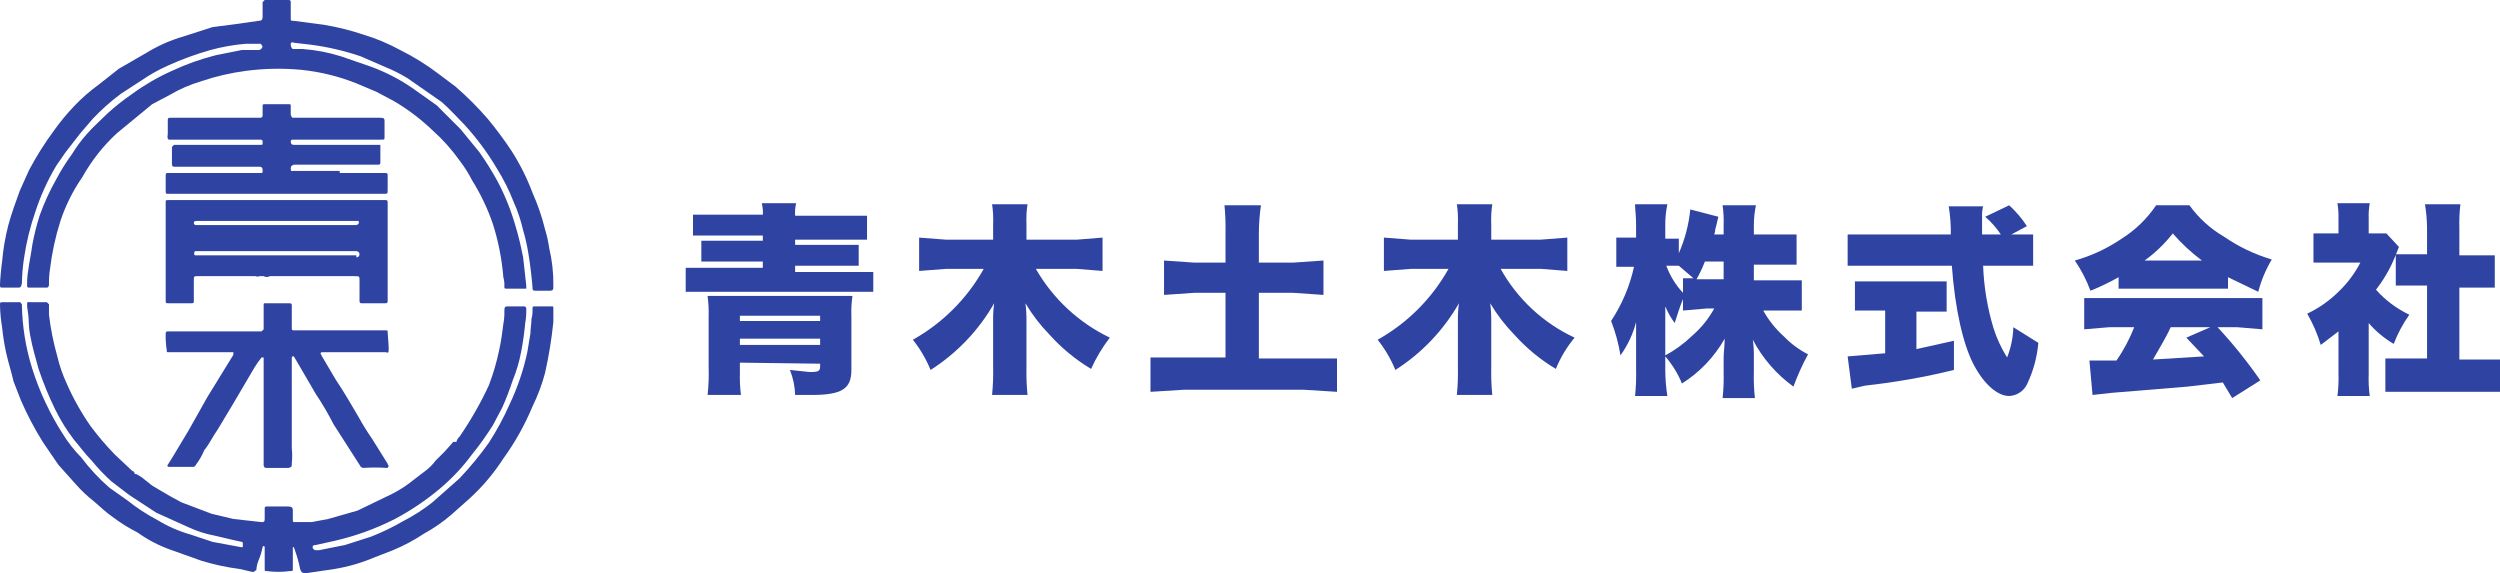
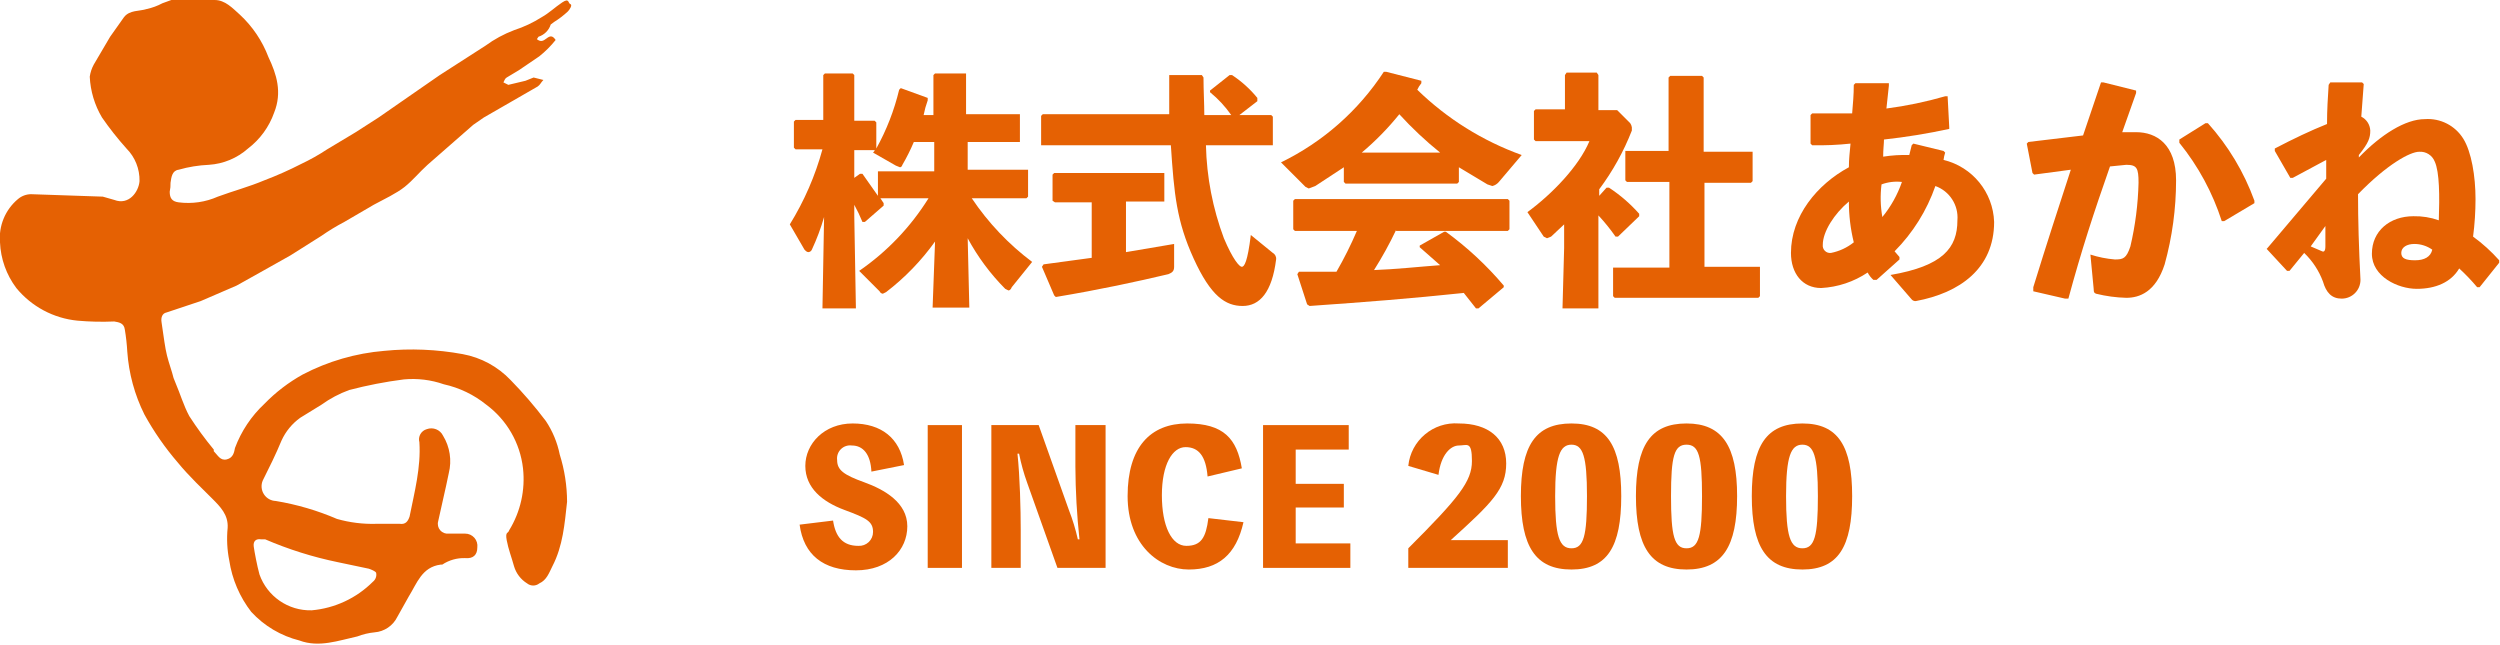
- <svg xmlns="http://www.w3.org/2000/svg" viewBox="0 0 239.9 54.9">
+ <svg xmlns="http://www.w3.org/2000/svg" viewBox="0 0 306.4 79">
  <defs>
    <style>
      .a {
-         fill: #2f43a2;
+         fill: #e56103;
      }
    </style>
  </defs>
  <g>
+     <path class="a" d="M65.8,4.8c.5.4.8.2,1.2-.1s.7-.4,1.1.2a12.6,12.6,0,0,1-2,2L63.6,8.6l-1.5.9c-.2.1-.3.4-.4.6l.6.3,2.1-.5,1-.4,1.2.3c-.3.3-.4.6-.7.8l-3.3,1.9-3.3,1.9-1.3.9-5.6,4.9c-1,.9-1.8,1.9-2.8,2.7s-2.5,1.5-3.8,2.2l-3.6,2.1a26.1,26.1,0,0,0-2.8,1.7l-3.8,2.4-3.2,1.8L29,35l-4.4,1.9-4.2,1.4c-.5.1-.7.6-.6,1.2s.3,2.2.5,3.3.5,1.9.8,2.9a5.6,5.6,0,0,0,.4,1.2c.6,1.4,1,2.8,1.7,4.1a43.3,43.3,0,0,0,3,4.1v.2c.5.5.8,1.2,1.6,1s.9-.9,1-1.4a14.2,14.2,0,0,1,3.6-5.4,20.3,20.3,0,0,1,4.7-3.6A26.3,26.3,0,0,1,47.1,43a34.4,34.4,0,0,1,9.6.4,10.8,10.8,0,0,1,5.9,3.2,51.5,51.5,0,0,1,4.3,5,11.5,11.5,0,0,1,1.7,4.1,19.5,19.5,0,0,1,.9,5.8c-.3,2.7-.5,5.4-1.8,7.9-.4.8-.7,1.7-1.6,2.1a1.2,1.2,0,0,1-1.5,0A3.7,3.7,0,0,1,63,69.4c-.3-1.1-.7-2.1-.9-3.2s.2-.8.3-1.2a12,12,0,0,0,1.7-7.6,11.3,11.3,0,0,0-4.5-7.8,12.6,12.6,0,0,0-5.2-2.5,11.6,11.6,0,0,0-4.9-.6,52.8,52.8,0,0,0-6.7,1.3,14,14,0,0,0-3.4,1.8l-2.6,1.6A7,7,0,0,0,34.5,54c-.7,1.7-1.5,3.3-2.3,4.9a1.8,1.8,0,0,0,1.6,2.5,32.3,32.3,0,0,1,7.5,2.2,15.8,15.8,0,0,0,4.8.6H49c.7.1,1-.3,1.2-.9.6-3,1.4-6,1.2-9.1a1.3,1.3,0,0,1,.9-1.6,1.6,1.6,0,0,1,2,.8A6,6,0,0,1,55,58c-.4,2-.9,4-1.3,5.9A1.2,1.2,0,0,0,55,65.4h2a1.5,1.5,0,0,1,1.5,1.7c0,.9-.5,1.4-1.5,1.3a4.8,4.8,0,0,0-2.8.8H54c-2.3.3-2.9,2.3-3.9,3.9l-1.4,2.5a3.4,3.4,0,0,1-2.8,1.9,8,8,0,0,0-2.1.5c-2.3.5-4.7,1.4-7.1.5a12,12,0,0,1-5.9-3.5,13.6,13.6,0,0,1-2.7-6.3,13.5,13.5,0,0,1-.2-4c.1-1.6-.9-2.6-1.9-3.6s-2.9-2.8-4.2-4.4a34.5,34.5,0,0,1-4.1-5.9,20.5,20.5,0,0,1-2.1-7.7,24.8,24.8,0,0,0-.3-2.7c-.1-.8-.7-.9-1.3-1a33.8,33.8,0,0,1-4.5-.1A11.1,11.1,0,0,1,2,35.3a10,10,0,0,1-2-5.6,6.2,6.2,0,0,1,2.2-5.3,2.5,2.5,0,0,1,1.6-.6l8.8.3,1.4.4c1.8.7,3-1,3.1-2.3a5.5,5.5,0,0,0-1.6-4,38.6,38.6,0,0,1-3-3.8,10.8,10.8,0,0,1-1.5-5,4.4,4.4,0,0,1,.5-1.5l2-3.4,1.7-2.4c.7-.9,1.9-.7,2.8-1A7.3,7.3,0,0,0,19.9.4L21,0h5.3c1.3,0,2.2,1,3.1,1.8A13.7,13.7,0,0,1,32.9,7c1,2.1,1.7,4.3.7,6.8a9.5,9.5,0,0,1-3.2,4.4,8,8,0,0,1-4.8,2,15.9,15.9,0,0,0-3.7.6c-.8.1-.9.9-1,1.6a4.5,4.5,0,0,1-.1,1.1c0,.8.3,1.2,1.1,1.3a9,9,0,0,0,4.8-.7c1.9-.7,3.8-1.2,5.7-2a44.3,44.3,0,0,0,4.5-2,25.8,25.8,0,0,0,3.2-1.8l3.5-2.1,2.8-1.8L51.3,11l2.6-1.8,5.6-3.6A14.8,14.8,0,0,1,63,3.7a15,15,0,0,0,3.4-1.6C67.3,1.6,68,.9,68.9.3s.7.1,1,.2-.1.7-.3.9a10.9,10.9,0,0,1-1.7,1.3l-.4.3A2.3,2.3,0,0,1,66,4.5Zm-27.6,70a12.1,12.1,0,0,0,7.5-3.5,1.1,1.1,0,0,0,.4-1.1c-.1-.2-.6-.4-.9-.5l-3.8-.8a46,46,0,0,1-8.9-2.8H32c-.6-.1-1,.2-.9.9s.4,2.3.7,3.4A6.6,6.6,0,0,0,38.2,74.8Z" />
    <g>
-       <path class="a" d="M26.4,0h1.2c.2,0,.3,0,.3.2V1.7c0,.3,0,.3.3.3l3,.4a23.7,23.7,0,0,1,3.6.9,18.4,18.4,0,0,1,3.6,1.5,23,23,0,0,1,3.7,2.3l1.6,1.2a30.2,30.2,0,0,1,3.1,3.1,35.5,35.5,0,0,1,2.3,3.1,21.4,21.4,0,0,1,2,4A20.6,20.6,0,0,1,52.3,22a11.6,11.6,0,0,1,.4,1.8,14.7,14.7,0,0,1,.4,3.6c0,.4,0,.5-.4.5H51.4c-.3,0-.3-.1-.3-.3s-.2-2.2-.4-3.3a17.4,17.4,0,0,0-.5-2.2,14.3,14.3,0,0,0-.9-2.7,19.1,19.1,0,0,0-1.6-3.2A25.3,25.3,0,0,0,44.6,12c-.7-.7-1.4-1.5-2.2-2.2L39.1,7.5a15.1,15.1,0,0,0-2.2-1.1l-2.3-1a24.7,24.7,0,0,0-4.7-1.1l-1.7-.2c-.2-.1-.3,0-.3.1s0,.4.2.5H29a16.1,16.1,0,0,1,3.7.7l2.9,1a17.9,17.9,0,0,1,3.9,2l2.4,1.7.9.9,1.4,1.4L46,14.6a28.2,28.2,0,0,1,1.8,2.9,22.6,22.6,0,0,1,1.7,4.3c.3,1,.5,1.9.7,2.9l.3,2.7v.3H48.7c-.3,0-.3,0-.3-.2a2.8,2.8,0,0,0-.1-.9,23,23,0,0,0-1-5.1,20.3,20.3,0,0,0-2-4.2,12.2,12.2,0,0,0-1.2-1.9,17.5,17.5,0,0,0-2.6-2.9,20,20,0,0,0-3.7-2.8l-1.7-.9-1.9-.8a19.6,19.6,0,0,0-5.3-1.3,23.6,23.6,0,0,0-5.3.1,22.3,22.3,0,0,0-4.3,1,13.6,13.6,0,0,0-3,1.3l-1.7.9-3.4,2.8a17,17,0,0,0-3.3,4.2,16.5,16.5,0,0,0-2.1,4.2,25.2,25.2,0,0,0-1,4.6,9.2,9.2,0,0,0-.1,1.6c-.1.2-.1.2-.3.2H2.9c-.3,0-.3,0-.3-.3A7.1,7.1,0,0,1,2.7,26c.1-.8.3-1.7.4-2.5a22.9,22.9,0,0,1,.7-2.8,22.1,22.1,0,0,1,1.6-3.5,19.4,19.4,0,0,1,1.5-2.4,13.3,13.3,0,0,1,1.4-1.9c.6-.7,1.3-1.3,2-2A22.3,22.3,0,0,1,12.7,9a20.8,20.8,0,0,1,3.8-2.2,23.5,23.5,0,0,1,4.2-1.5l2.5-.5h1.7c.2-.1.4-.3.2-.5s-.1-.1-.2-.1H23.6a18.6,18.6,0,0,0-3.4.6,28.6,28.6,0,0,0-4.1,1.5,15.7,15.7,0,0,0-2.5,1.4L11.6,9a21,21,0,0,0-2.7,2.4L7.7,12.8,6.3,14.6l-.9,1.3a21.9,21.9,0,0,0-2,4.4,24.6,24.6,0,0,0-1.1,4.5,19.4,19.4,0,0,0-.2,2.4h0c-.1.4-.1.4-.5.4H.3c-.3,0-.3,0-.3-.3s.1-1.5.2-2.2a21.4,21.4,0,0,1,.6-3.5c.3-1.1.7-2.2,1.1-3.3l.9-2a30.3,30.3,0,0,1,2.4-3.8,21.1,21.1,0,0,1,1.9-2.3A17,17,0,0,1,9.5,8.1l1.9-1.5L14,5.1a14.6,14.6,0,0,1,3.6-1.6l2.8-.9,2.3-.3L24.8,2c.3,0,.4-.1.4-.4V.2l.2-.2h1ZM5,20.9ZM1.6,26.4h0ZM30.5,3.2Z" />
-       <path class="a" d="M28.1,53.5v1.1c0,.2,0,.2-.3.2a8.1,8.1,0,0,1-2.2,0c-.2,0-.2,0-.2-.2V52.5h0a.1.1,0,0,0-.2,0,6.5,6.5,0,0,1-.4,1.3,2.9,2.9,0,0,0-.2.9l-.3.2L23,54.6a22.1,22.1,0,0,1-3.7-.8l-2.8-1a12.9,12.9,0,0,1-3.3-1.7,15.8,15.8,0,0,1-2.4-1.5c-.6-.4-1.2-1-1.8-1.5a12.9,12.9,0,0,1-1.7-1.6L5.6,44.6,4.1,42.4a30.5,30.5,0,0,1-2.1-4l-.7-1.8c-.2-.9-.5-1.8-.7-2.7a21.7,21.7,0,0,1-.4-2.5A14.9,14.9,0,0,1,0,29.3c0-.3,0-.3.3-.3H1.9c.1,0,.1.1.2.2h0a21.7,21.7,0,0,0,1,6.2,25.2,25.2,0,0,0,1.3,3.3A25.4,25.4,0,0,0,6,41.6a13,13,0,0,0,1.8,2.3,18.6,18.6,0,0,0,2.7,2.9L12.2,48a18.1,18.1,0,0,0,2.9,1.9,13,13,0,0,0,3.2,1.4l2.1.7,2.7.5h.2v-.4a.1.1,0,0,0-.1-.1l-.9-.2-1.7-.4a10.4,10.4,0,0,1-2.5-.8L15,49.2l-2.6-1.7-1.7-1.3a18,18,0,0,1-1.9-2c-.6-.6-1.1-1.3-1.7-2a17.5,17.5,0,0,1-1.8-2.9,32,32,0,0,1-1.6-3.9c-.3-1.1-.6-2.1-.8-3.2s-.1-1.4-.2-2.1-.1-.6-.1-.9.1-.2.3-.2H4.5l.2.2v1a25.7,25.7,0,0,0,.8,4,13.4,13.4,0,0,0,.9,2.6,23.8,23.8,0,0,0,2.3,4.1A27.6,27.6,0,0,0,11,43.6l1.7,1.6a.2.2,0,0,1,.2.2c0,.1.1.1.2.1l.5.3,1,.8,1.7,1,1.1.6,2.9,1.1,2.1.5,2.7.3c.2,0,.3,0,.3-.3v-1c0-.1,0-.2.2-.2h2c.4,0,.5.1.5.4v.9c0,.2,0,.2.3.2h1.5l1.6-.3,2.8-.8,2.9-1.4a11.8,11.8,0,0,0,1.9-1.1l1.7-1.3a4.7,4.7,0,0,0,1-1l.9-.9.8-.9h.3a.9.9,0,0,1,.3-.5,34.3,34.3,0,0,0,2.8-4.9,21.9,21.9,0,0,0,1-3.4c.2-.9.3-1.7.4-2.5a6.2,6.2,0,0,0,.1-1.3c0-.4.1-.4.4-.4h1.5a.2.2,0,0,1,.2.2,6.6,6.6,0,0,1-.1,1.4,27,27,0,0,1-.4,2.8,13.8,13.8,0,0,1-.8,2.7,27.7,27.7,0,0,1-1,2.6l-.9,1.7a28.3,28.3,0,0,1-2,2.8,19.3,19.3,0,0,1-3.1,3.3,24.9,24.9,0,0,1-4.3,2.9,25.2,25.2,0,0,1-5.8,2.1l-1.8.4c-.1,0-.3,0-.3.2s.2.3.3.3h.3l2.5-.5,2.5-.8a22,22,0,0,0,3.1-1.5,16.7,16.7,0,0,0,2.8-1.8l2.6-2.3a31.7,31.7,0,0,0,2.8-3.4,26.4,26.4,0,0,0,2-3.7,22.7,22.7,0,0,0,1.7-5l.3-1.8c0-.5.1-.9.1-1.4a2.8,2.8,0,0,0,.1-.9c0-.3,0-.3.3-.3h1.5c.2,0,.2,0,.2.2v1.3a41.7,41.7,0,0,1-.8,4.9,17.5,17.5,0,0,1-1.2,3.2,24.6,24.6,0,0,1-2.8,5,19.5,19.5,0,0,1-3.2,3.8l-1.8,1.6a15.1,15.1,0,0,1-2.6,1.8,17.3,17.3,0,0,1-3,1.6l-1.8.7a16.6,16.6,0,0,1-3.8,1.1l-2.7.4h-.1c-.3,0-.4-.1-.5-.4a12.1,12.1,0,0,0-.5-1.8c0-.1-.1-.2-.1-.3h-.1v1.2ZM10.7,47.8ZM8,40.1H8Z" />
-       <path class="a" d="M28,39.4V43a7.5,7.5,0,0,1,0,1.5c0,.3,0,.3-.3.4H25.6c-.2,0-.2,0-.3-.2V34.3h-.2a8.6,8.6,0,0,0-.7,1l-2,3.4-1.5,2.5c-.5.7-.8,1.4-1.3,2a6.4,6.4,0,0,1-.8,1.4c-.1.2-.2.2-.3.2H16.2c-.1,0-.2-.1-.1-.2l.5-.8,1.5-2.5,1.8-3.2,2.4-3.9c.1-.1.1-.2.1-.4H16.2c-.2,0-.2,0-.2-.2a8.6,8.6,0,0,1-.1-1.6c0-.2.1-.2.3-.2h8.9l.2-.2V29.3c0-.2,0-.2.2-.2h2.2c.2,0,.3,0,.3.2v2.1c0,.3,0,.3.3.3H37c.2,0,.2,0,.2.2s.1,1.1.1,1.6-.1.3-.3.3H30.9c-.1,0-.2.1-.1.2s0,.1.1.2l1.3,2.2c.8,1.2,1.5,2.4,2.2,3.6a23.9,23.9,0,0,0,1.3,2.1l1.5,2.4a.3.3,0,0,0,.1.2c0,.1-.1.1-.1.2h-.1a16.1,16.1,0,0,0-2.2,0c-.2,0-.3-.1-.4-.3L32,40.7a27.5,27.5,0,0,0-1.7-2.9l-2.1-3.6h-.1a.1.1,0,0,0-.1.1v5.2Z" />
-       <path class="a" d="M32.6,16.6H37c.2,0,.2.1.2.3v1.3c0,.4,0,.4-.4.4H16.2c-.3,0-.3,0-.3-.3V16.9c0-.3,0-.3.4-.3H25c.2,0,.2,0,.2-.2s0-.4-.3-.4H16.8c-.2,0-.3,0-.3-.3V14.1l.2-.2H25c.2,0,.2,0,.2-.2s0-.3-.2-.3H16.2c-.2-.1-.1-.4-.1-.6V11.5c0-.2.1-.2.3-.2H25a.2.2,0,0,0,.2-.2v-.9c0-.2,0-.2.3-.2h2.2c.2,0,.2,0,.2.2V11c.1.3.1.3.3.3h8.3c.4,0,.4.1.4.4v1.4c0,.3,0,.3-.3.3H28.2c-.2,0-.3,0-.3.2s.1.3.3.3h8.3v1.7c0,.2-.1.2-.2.2H28.2c-.2.1-.3.1-.3.4s.1.2.3.2h4.4Z" />
-       <path class="a" d="M37.2,25.1V19.4c0-.1,0-.2-.2-.2H16.2c-.3,0-.3,0-.3.2v9.4c0,.3,0,.3.3.3h2.1c.3,0,.3,0,.3-.3V26.9c0-.4,0-.4.4-.4h5.5c.1,0,.2.1.4,0h.4a.6.6,0,0,0,.6,0H34c.5,0,.5,0,.5.4v1.9c0,.2,0,.3.2.3H37c.2,0,.2-.1.2-.3V25.1ZM18.9,21.2H34.4c.1.2,0,.4-.3.4H18.8a.2.2,0,0,1-.2-.2C18.6,21.3,18.6,21.2,18.9,21.2Zm15.3,3.3H18.7c-.1-.1-.1-.2,0-.4H34.2a.3.3,0,1,1,0,.6Z" />
+       <path class="a" d="M111.8,24.3h-3.9l.4.6v.3L106,27.2h-.3a20,20,0,0,0-1-2.1v1.4l.2,11.3h-4.1l.2-11.2a27.4,27.4,0,0,1-1.5,4,.5.5,0,0,1-.4.3c-.2,0-.3-.1-.5-.3l-1.8-3.1a35,35,0,0,0,4-9.2H97.5l-.2-.2V14.9l.2-.2h3.4V9.2l.2-.2h3.4l.2.2v5.6h2.5l.2.2v3.2a28.5,28.5,0,0,0,2.8-7.2l.2-.2,3.3,1.2v.3a12.1,12.1,0,0,0-.5,1.8h1.2V9.2l.2-.2h3.8v5H125v3.4h-6.4v3.4H126v3.3l-.2.2h-6.7a32.1,32.1,0,0,0,7.4,7.8L124,35.2c-.1.3-.3.4-.4.4l-.4-.2a26.9,26.9,0,0,1-4.6-6.2l.2,8.5h-4.5l.3-8.1a29.2,29.2,0,0,1-6,6.2l-.4.2a.5.5,0,0,1-.4-.3l-2.5-2.5a30.2,30.2,0,0,0,8.5-8.9Zm2.7-6.9H112a24.4,24.4,0,0,1-1.4,2.8q-.1.3-.3.3l-.5-.2L107,18.7c.1-.1.2-.2.2-.3h-2.5v3.4l.7-.5h.3l1.9,2.7v-3h6.9Z" />
+       <path class="a" d="M150.9,14.1a13.9,13.9,0,0,0-2.6-2.8v-.2l2.4-1.9h.3a13.8,13.8,0,0,1,3.1,2.8v.4l-2.2,1.7h3.9l.2.2v3.5h-8.2A34.8,34.8,0,0,0,150,29.2c1.1,2.6,1.9,3.5,2.2,3.5s.7-.6,1.1-3.9L156,31a.8.8,0,0,1,.4.8c-.5,4-2,5.7-4.1,5.7s-3.9-1.2-6-5.8-2.4-7.9-2.8-13.9H127.6V14.2l.2-.2h15.5V9.2h4l.2.3c0,1.6.1,3.2.1,4.6ZM138,30.9l5.9-1v2.8c0,.5-.2.7-.7.9-3.8.9-8.4,1.9-13.8,2.8l-.2-.2-1.5-3.5.2-.3,5.9-.8V24.8h-4.5l-.3-.2V21.4l.2-.2h13.5v3.5H138Z" />
+       <path class="a" d="M178.8,22.3l-.2.2H164.9l-.2-.2V20.5l-3.5,2.3-.8.3-.4-.2-3-3A31.5,31.5,0,0,0,169.6,8.8h.3l4.3,1.1v.3a3.5,3.5,0,0,0-.5.8A35.7,35.7,0,0,0,186.5,19l-2.8,3.3a1.5,1.5,0,0,1-.8.5l-.6-.2-3.5-2.1Zm-7.7,5.9a46.7,46.7,0,0,1-2.7,4.9c2.7-.1,5.4-.4,8.1-.6L174,30.3v-.2l3-1.7h.2a40.6,40.6,0,0,1,7.1,6.6v.2l-3.1,2.6h-.3l-1.5-1.9c-6.6.7-11.8,1.1-18.9,1.6l-.3-.2L159,33.6l.2-.3h4.6a46.6,46.6,0,0,0,2.5-5h-7.6l-.2-.2V24.6l.2-.2h26.1l.2.2v3.5l-.2.2H171.1Zm5.4-9.5a44.8,44.8,0,0,1-5-4.7,34.1,34.1,0,0,1-4.6,4.7h9.6Z" />
+       <path class="a" d="M196.9,23h.3a18.5,18.5,0,0,1,3.7,3.2v.3L198.3,29H198a23.9,23.9,0,0,0-2.1-2.6V37.8h-4.4l.2-7.4V27.5L190.1,29l-.5.2-.4-.2-2-3c3-2.2,6.3-5.6,7.6-8.7h-6.6l-.2-.2V13.6l.2-.2h3.6V9.2l.2-.3h3.7l.2.3v4.3h2.3l1.6,1.6a1.2,1.2,0,0,1,.2.5v.4a30.7,30.7,0,0,1-4,7.2V24Zm13.7-4.4h4.2v3.6l-.2.2h-5.7V32.7h6.8v3.6l-.2.2H197.9l-.2-.2V32.8h6.9V22.3h-5.2l-.2-.2V18.5h5.3V9.5l.2-.2h3.9l.2.2v9.1Z" />
+       <path class="a" d="M229.6,34.3a3.1,3.1,0,0,1-.7-.9,11.3,11.3,0,0,1-5.7,1.9c-2.3,0-3.7-1.8-3.7-4.3,0-4.5,3.2-8.4,7.1-10.5,0-1,.1-1.8.2-2.9a36.2,36.2,0,0,1-4.7.2l-.2-.2V14.1l.2-.2H227c.1-1.2.2-2.3.2-3.5l.2-.2h4.1v.3l-.3,2.8a48.6,48.6,0,0,0,7.2-1.5h.3l.2,3.8v.2a78.2,78.2,0,0,1-8,1.3c0,.5-.1,1.2-.1,2.1A17.3,17.3,0,0,1,234,19l.3-1.2.2-.2,3.7.9.2.2a5.1,5.1,0,0,0-.2.9,8.1,8.1,0,0,1,6.2,7.6c0,5.7-4.2,8.7-9.6,9.7a.6.6,0,0,1-.5-.2l-2.6-3c6.4-1.1,8.2-3.3,8.2-6.7a4.1,4.1,0,0,0-2.7-4.2,21.3,21.3,0,0,1-5,8l.6.7v.3l-2.8,2.5ZM223.4,30a.9.9,0,0,0,1,1,6.5,6.5,0,0,0,2.8-1.3,20.7,20.7,0,0,1-.6-5C224.8,26.2,223.4,28.4,223.4,30Zm9.7-7.7a5.4,5.4,0,0,0-2.5.3,13.4,13.4,0,0,0,.1,4A14,14,0,0,0,233.1,22.3Z" />
+       <path class="a" d="M249.2,35.2c1.6-5.2,3.1-9.8,4.6-14.4l-4.5.6-.2-.2-.7-3.6.2-.2,6.7-.8,2.2-6.5h.3l4,1v.3l-1.7,4.8h1.7c2.5,0,4.9,1.5,4.9,5.9a38.7,38.7,0,0,1-1.4,10.3c-1.1,3.4-3.1,4.1-4.7,4.1a17.2,17.2,0,0,1-3.7-.5c-.2-.1-.3-.1-.3-.6l-.4-4.2a13.2,13.2,0,0,0,3,.6c1,0,1.4-.1,1.9-1.6a38.1,38.1,0,0,0,1-7.8c0-1.8-.2-2.2-1.5-2.2l-2,.2c-2,5.7-3.5,10.3-5.1,16.2h-.4l-3.9-.9Zm17.9-18.1,3.2-2h.3a29,29,0,0,1,5.7,9.5v.3l-3.7,2.2h-.3a29.7,29.7,0,0,0-5.2-9.6Z" />
+       <path class="a" d="M277.9,30.4l7.2-8.5V19.6L281,21.8h-.3l-1.9-3.3v-.3c2.3-1.2,4.4-2.2,6.4-3,0-1.7.1-3.3.2-4.8l.2-.3h3.9l.2.2-.3,4a2,2,0,0,1,1.1,1.7c0,.9-.2,1.5-1.4,3v.3c2.7-2.8,5.7-4.7,8.1-4.7a5.1,5.1,0,0,1,4.7,2.4c1,1.6,1.5,4.6,1.5,7.4a35.5,35.5,0,0,1-.3,4.6,19.9,19.9,0,0,1,3.2,2.9v.3l-2.4,3h-.3a24.4,24.4,0,0,0-2.2-2.3c-1,1.7-2.9,2.5-5.2,2.5s-5.5-1.5-5.5-4.3,2.2-4.6,5.1-4.6a8.7,8.7,0,0,1,3.1.5c.1-2.9.1-5.9-.5-7.2a1.9,1.9,0,0,0-1.9-1.2c-1.1,0-3.9,1.5-7.5,5.2,0,3.2.1,6.6.3,10.5a2.3,2.3,0,0,1-2.3,2.3c-1.2,0-1.9-.7-2.3-2.1a9.4,9.4,0,0,0-2.3-3.5l-1.8,2.2h-.3l-2.5-2.7Zm6.7.4c.2.1.4,0,.4-.6V27.7l-1.8,2.5Zm11.3-.9c-.9,0-1.6.4-1.6,1.1s.6.9,1.7.9,1.9-.4,2.1-1.3A3.8,3.8,0,0,0,295.9,29.9Z" />
    </g>
    <g>
-       <path class="a" d="M73.2,20.7a3.8,3.8,0,0,0-.1-1.2h3.3a3.8,3.8,0,0,0-.1,1.2h6.9v2.3H76.3v.5h6.1v2H76.3v.6h7.5V28h-18V25.7h7.4v-.6H67.3v-2h5.9v-.5H66.5V20.6h6.7ZM71,34.8v.9a14.8,14.8,0,0,0,.1,2.2H67.9a18.6,18.6,0,0,0,.1-2.7V30.4a12.1,12.1,0,0,0-.1-2H81.8a10.9,10.9,0,0,0-.1,2v5.1c0,1.8-.9,2.4-3.8,2.4H76.3a6.9,6.9,0,0,0-.5-2.4l1.9.2c.9,0,1-.1,1-.6v-.2Zm7.7-4.5H71v.5h7.7ZM71,32.5v.6h7.7v-.6Z" />
-       <path class="a" d="M99.4,25.8a16.3,16.3,0,0,0,7.1,6.6,14.9,14.9,0,0,0-1.8,3,17.2,17.2,0,0,1-4-3.3,16,16,0,0,1-2.3-3,12.3,12.3,0,0,1,.1,1.7v4.4a22.6,22.6,0,0,0,.1,2.7H95.2a21.8,21.8,0,0,0,.1-2.7V30.8a10.9,10.9,0,0,1,.1-1.7,18.4,18.4,0,0,1-6.1,6.4,12.2,12.2,0,0,0-1.7-2.9,17.7,17.7,0,0,0,6.8-6.8H90.8l-2.6.2V22.8l2.6.2h4.5V21.5a9.8,9.8,0,0,0-.1-1.9h3.4a9.8,9.8,0,0,0-.1,1.9V23h4.8l2.5-.2V26l-2.5-.2Z" />
-       <path class="a" d="M117.6,22.3a21.7,21.7,0,0,0-.1-2.6H121a19.7,19.7,0,0,0-.2,2.6v2.9h3.3L127,25v3.3l-2.9-.2h-3.3v6.3h7.5v3.2l-3.2-.2H113.6l-3.2.2V34.3h7.2V28.1h-3l-2.9.2V25l2.9.2h3Z" />
-       <path class="a" d="M144,25.8a15.7,15.7,0,0,0,7.1,6.6,11.4,11.4,0,0,0-1.8,3,17.2,17.2,0,0,1-4-3.3,16,16,0,0,1-2.3-3,12.3,12.3,0,0,1,.1,1.7v4.4a22.6,22.6,0,0,0,.1,2.7h-3.4a21.8,21.8,0,0,0,.1-2.7V30.8a10.9,10.9,0,0,1,.1-1.7,18.4,18.4,0,0,1-6.1,6.4,12.2,12.2,0,0,0-1.7-2.9,17.7,17.7,0,0,0,6.8-6.8h-3.6l-2.6.2V22.8l2.6.2h4.5V21.5a9.8,9.8,0,0,0-.1-1.9h3.4a9.8,9.8,0,0,0-.1,1.9V23h4.7l2.6-.2V26l-2.5-.2Z" />
-       <path class="a" d="M168.3,26.9h4.6v2.9h-3.7a9.6,9.6,0,0,0,2,2.5,8.6,8.6,0,0,0,2.3,1.7,22.2,22.2,0,0,0-1.4,3.1,13,13,0,0,1-3.9-4.5,10.3,10.3,0,0,1,.1,1.7v1.4a18.5,18.5,0,0,0,.1,2.5h-3.1a18.5,18.5,0,0,0,.1-2.5V34.3c0-.5.1-1.1.1-1.8a12.1,12.1,0,0,1-4.1,4.3,9.5,9.5,0,0,0-1.6-2.6v1.3A16.9,16.9,0,0,0,160,38h-3.1a19.3,19.3,0,0,0,.1-2.5V30.9a9.5,9.5,0,0,1-1.5,3.2,15.9,15.9,0,0,0-.9-3.3,15.4,15.4,0,0,0,2.2-5.2h-1.7V22.8H157V21.6c0-.9-.1-1.5-.1-2H160a9.5,9.5,0,0,0-.2,2v1.3h1.3v1.4a13.8,13.8,0,0,0,1.1-4.2l2.7.7c-.1.3-.1.5-.3,1.2a1.8,1.8,0,0,1-.1.5h.9v-.9a10.9,10.9,0,0,0-.1-1.9h3.2a9.2,9.2,0,0,0-.2,1.9v.9h4.1v2.9h-4.1Zm-8.5,7.2a11.5,11.5,0,0,0,2.6-1.9,9.5,9.5,0,0,0,2.1-2.6h-.7l-2.3.2V28.7c-.3.7-.6,1.7-.8,2.3a8.3,8.3,0,0,1-.9-1.6v4.7Zm1.7-7.4h1l-1.4-1.2h-1.2a7.6,7.6,0,0,0,1.6,2.6Zm2.1-1.6a13,13,0,0,1-.8,1.7h2.6V25.1Z" />
-       <path class="a" d="M180.1,29.8H178V27h8.8v2.9h-2.9v3.6l3.6-.8v2.8A65.4,65.4,0,0,1,179,37l-1.3.3-.4-3.1,3.6-.3V29.8Zm13.1-7.3h1.9v3h-4.8a23.7,23.7,0,0,0,1,6,12.2,12.2,0,0,0,1.3,2.8,8.5,8.5,0,0,0,.6-2.9l2.4,1.5a11.5,11.5,0,0,1-1.1,4,2,2,0,0,1-1.7,1.1c-1.1,0-2.4-1.1-3.4-3s-1.8-5.3-2.1-9.5h-10v-3h9.9a15.2,15.2,0,0,0-.2-2.7h3.3a3.7,3.7,0,0,0-.1,1.1v1.6H192a8.3,8.3,0,0,0-1.5-1.7l2.3-1.1a10.1,10.1,0,0,1,1.7,2l-1.5.8Z" />
-       <path class="a" d="M203.3,26.6a22.4,22.4,0,0,1-2.7,1.3,13.2,13.2,0,0,0-1.5-2.9,15.4,15.4,0,0,0,4.5-2.1,11.2,11.2,0,0,0,3.3-3.2h3.2a10.7,10.7,0,0,0,3.3,3,16.2,16.2,0,0,0,4.6,2.2,12,12,0,0,0-1.3,3.1l-2.9-1.4v1.1H203.3Zm-.9,4.8-2.4.2v-3h17.1v3l-2.4-.2h-1.9a45.8,45.8,0,0,1,4.1,5.1l-2.7,1.7-.9-1.5-3.4.4-7.3.6-1.8.2-.3-3.3h2.6a16.2,16.2,0,0,0,1.7-3.2Zm8.9-6.4a17.6,17.6,0,0,1-2.8-2.6,13.5,13.5,0,0,1-2.7,2.6Zm-3,6.4c-.5,1.1-1.2,2.2-1.7,3.1l4.9-.3-1.7-1.8,2.3-1Z" />
-       <path class="a" d="M227.3,35.9a12.2,12.2,0,0,0,.1,2.1h-3.1a13.5,13.5,0,0,0,.1-2.2v-4l-1.7,1.3a14.2,14.2,0,0,0-1.3-3,11,11,0,0,0,3.1-2.2,10.5,10.5,0,0,0,2-2.7H222V22.4h2.4V21a7.6,7.6,0,0,0-.1-1.5h3.1a7.1,7.1,0,0,0-.1,1.5v1.4H229l1.2,1.3-.4,1a13.3,13.3,0,0,1-1.8,3.1,10,10,0,0,0,3.2,2.4,12.8,12.8,0,0,0-1.5,2.8,9.5,9.5,0,0,1-2.4-2Zm8.7-1.4h3.9v3.1h-11V34.4h4V27.4h-3V24.4h3V21.9a15.2,15.2,0,0,0-.2-2.3h3.4a15.5,15.5,0,0,0-.1,2.3v2.6h3.4v3.1H236Z" />
+       <path class="a" d="M102.1,63.8c.3,2,1.2,3.1,3.1,3.1a1.7,1.7,0,0,0,1.8-1.7c0-1.3-.8-1.7-3.5-2.7s-4.8-2.7-4.8-5.4,2.3-5.2,5.8-5.2,5.8,1.8,6.3,5.1l-4,.8c-.1-2.1-1-3.2-2.4-3.2a1.6,1.6,0,0,0-1.8,1.8c0,1.2.8,1.8,3.3,2.7s5.3,2.5,5.3,5.4-2.3,5.4-6.3,5.4S98.5,68,98,64.3Z" />
+       <path class="a" d="M117.9,69.6h-4.2V52.1h4.2Z" />
+       <path class="a" d="M135.5,52.1V69.6h-5.9l-3.7-10.4a24.2,24.2,0,0,1-1-3.6h-.2c.3,2.8.4,6.9.4,9.3v4.7h-3.6V52.1h5.8L131,62.5a24.7,24.7,0,0,1,1.1,3.6h.2a86.9,86.9,0,0,1-.5-8.9V52.1Z" />
+       <path class="a" d="M152.4,64c-.9,4-3.1,5.8-6.7,5.8s-7.5-3-7.5-9,2.8-8.9,7.3-8.9,6.1,1.9,6.7,5.5l-4.2,1c-.2-2.5-1.1-3.6-2.7-3.6s-2.9,2.1-2.9,5.9,1.2,6.2,3,6.2,2.4-1,2.7-3.4Z" />
+       <path class="a" d="M165.5,66.6v3H154.8V52.1h10.5v3h-6.5v4.2h5.9v2.9h-5.9v4.4Z" />
+       <path class="a" d="M184.8,66.2v3.4H172.6V67.2c6.2-6.2,7.8-8.2,7.8-10.7s-.6-1.9-1.6-1.9-2.2,1.1-2.5,3.6l-3.7-1.1a5.8,5.8,0,0,1,6.2-5.2c3.6,0,5.8,1.8,5.8,4.9s-1.7,4.8-6.8,9.4Z" />
+       <path class="a" d="M198.7,60.8c0,6.2-1.7,9-6.1,9s-6.2-2.8-6.2-9,1.8-8.9,6.2-8.9S198.7,54.7,198.7,60.8Zm-4.2,0c0-4.9-.5-6.3-1.9-6.3s-2,1.4-2,6.3.5,6.4,2,6.4S194.5,65.7,194.5,60.8Z" />
+       <path class="a" d="M212.9,60.8c0,6.2-1.8,9-6.2,9s-6.2-2.8-6.2-9,1.8-8.9,6.2-8.9S212.9,54.7,212.9,60.8Zm-4.3,0c0-4.9-.4-6.3-1.9-6.3s-1.9,1.4-1.9,6.3.4,6.4,1.9,6.4S208.6,65.7,208.6,60.8Z" />
+       <path class="a" d="M227,60.8c0,6.2-1.7,9-6.1,9s-6.2-2.8-6.2-9,1.8-8.9,6.2-8.9S227,54.7,227,60.8Zm-4.2,0c0-4.9-.5-6.3-1.9-6.3s-2,1.4-2,6.3.5,6.4,2,6.4S222.8,65.7,222.8,60.8Z" />
    </g>
  </g>
</svg>
